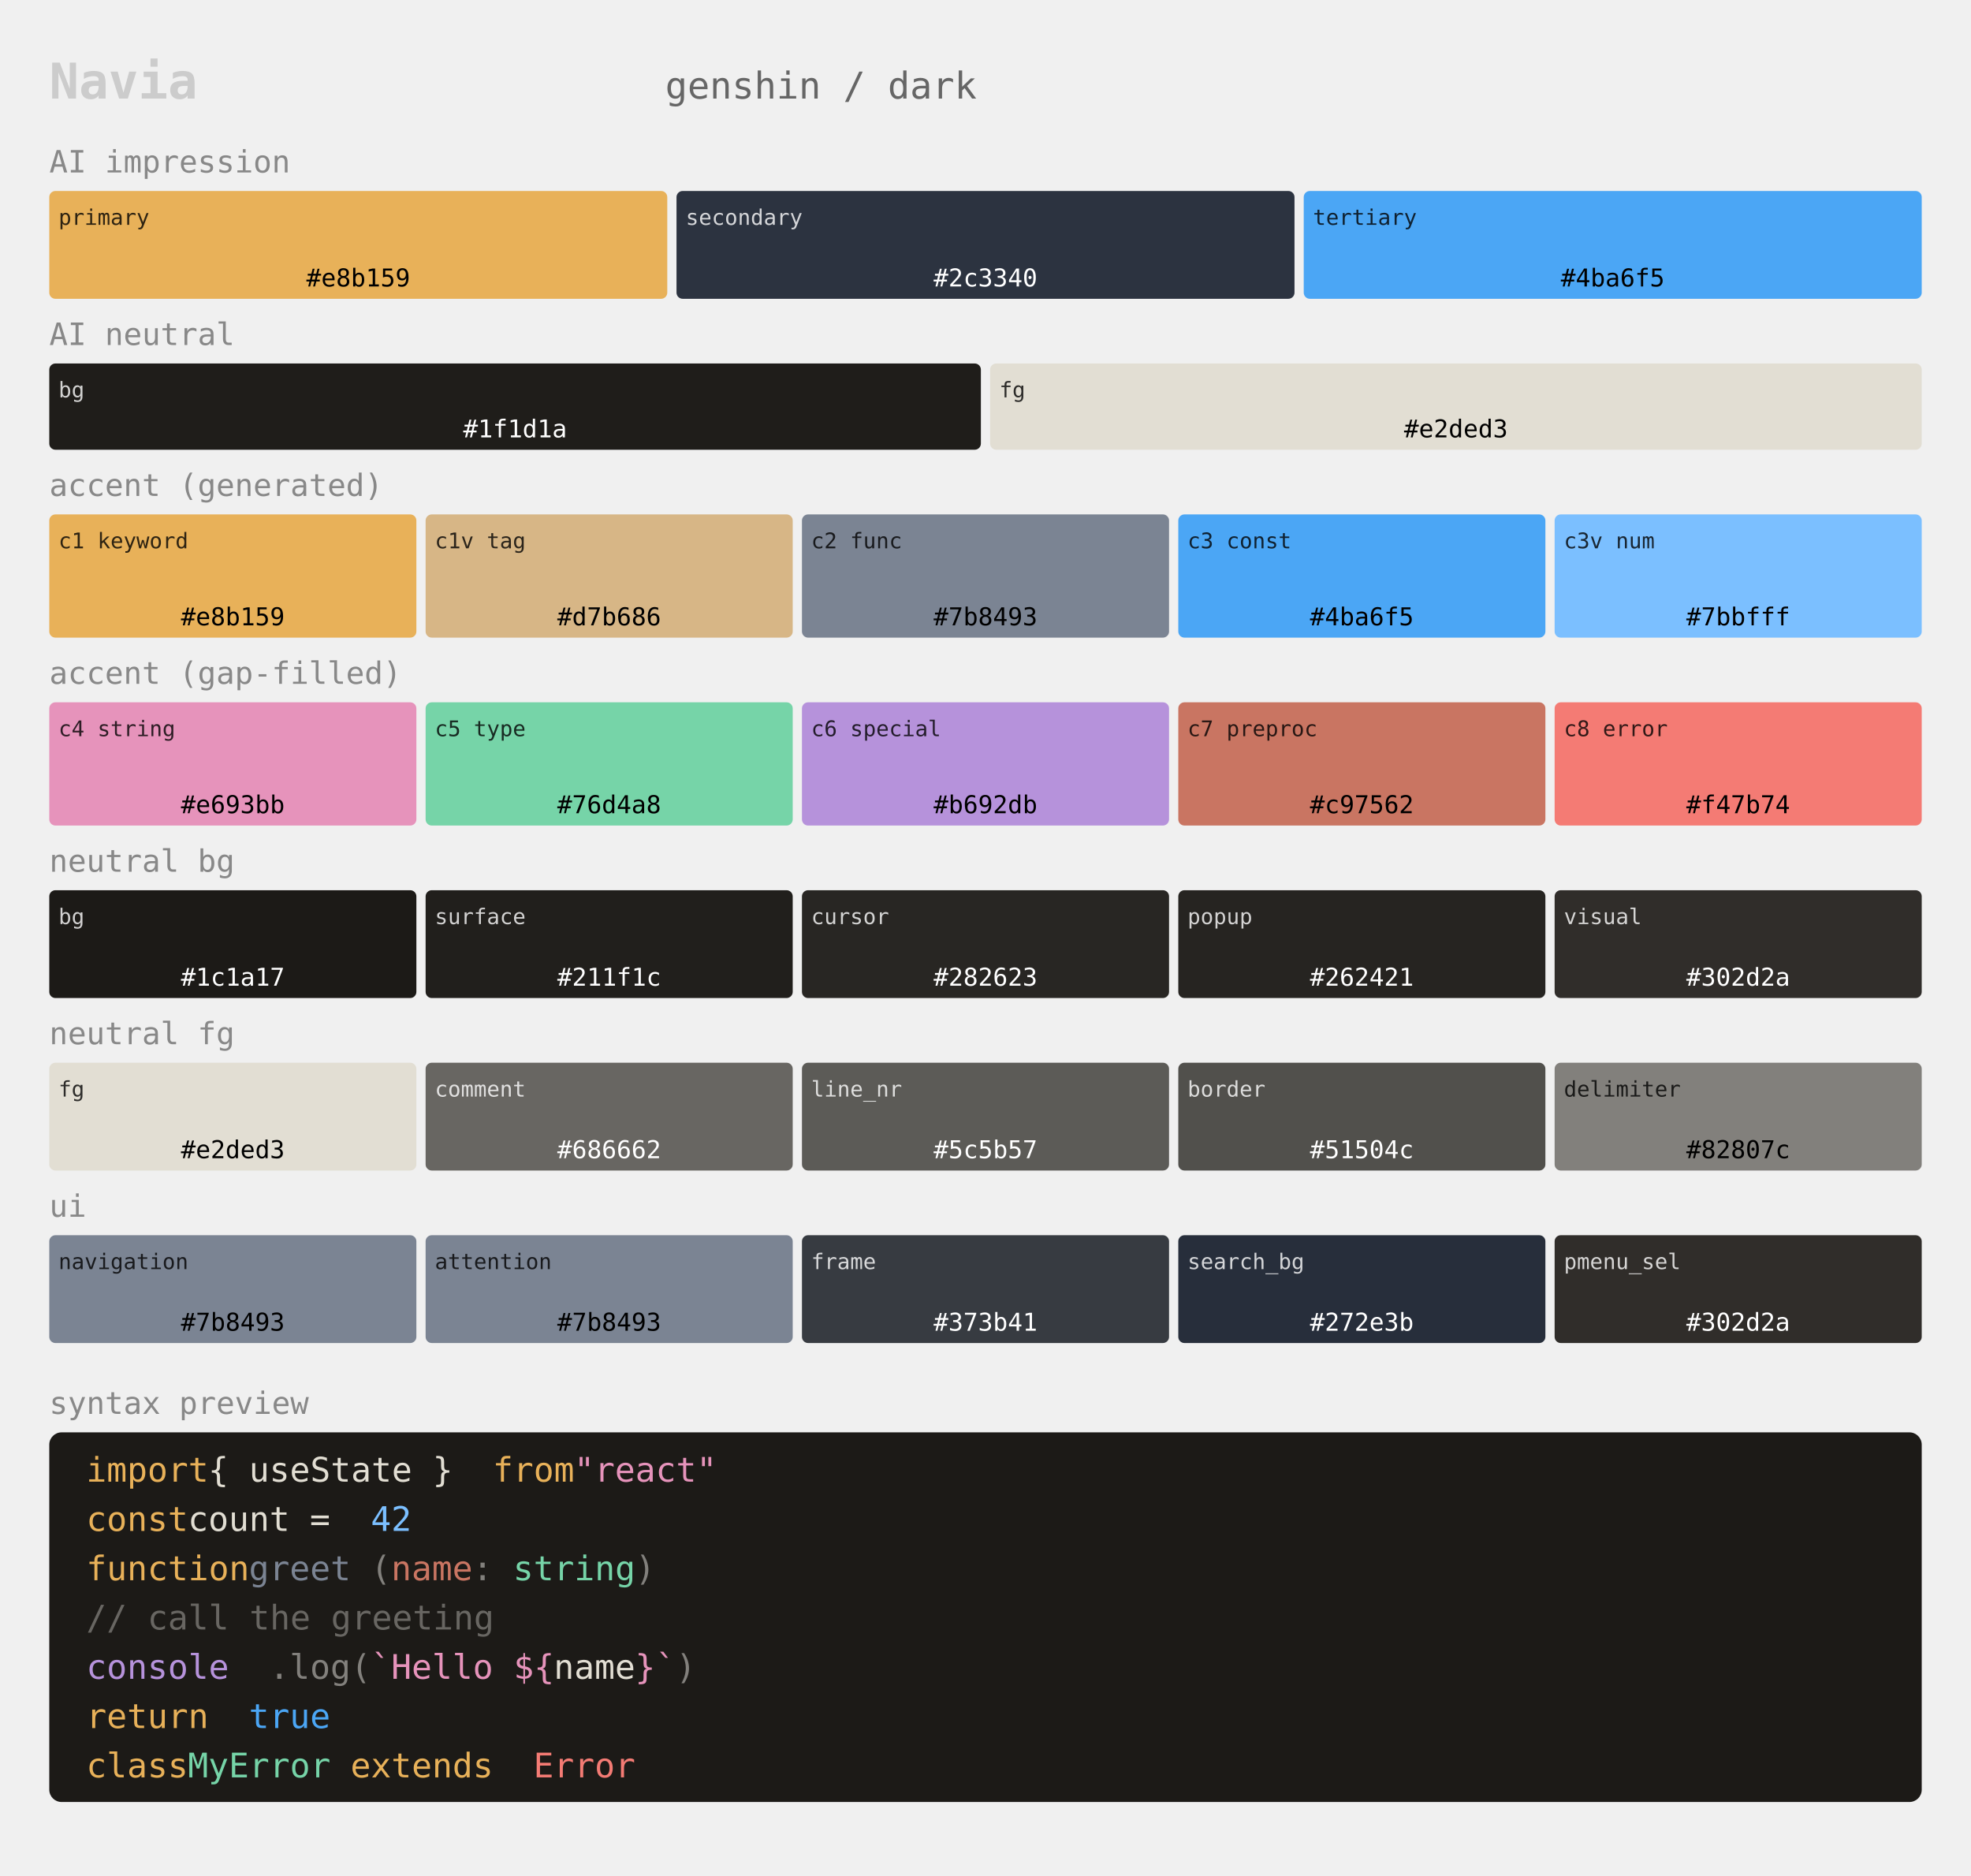
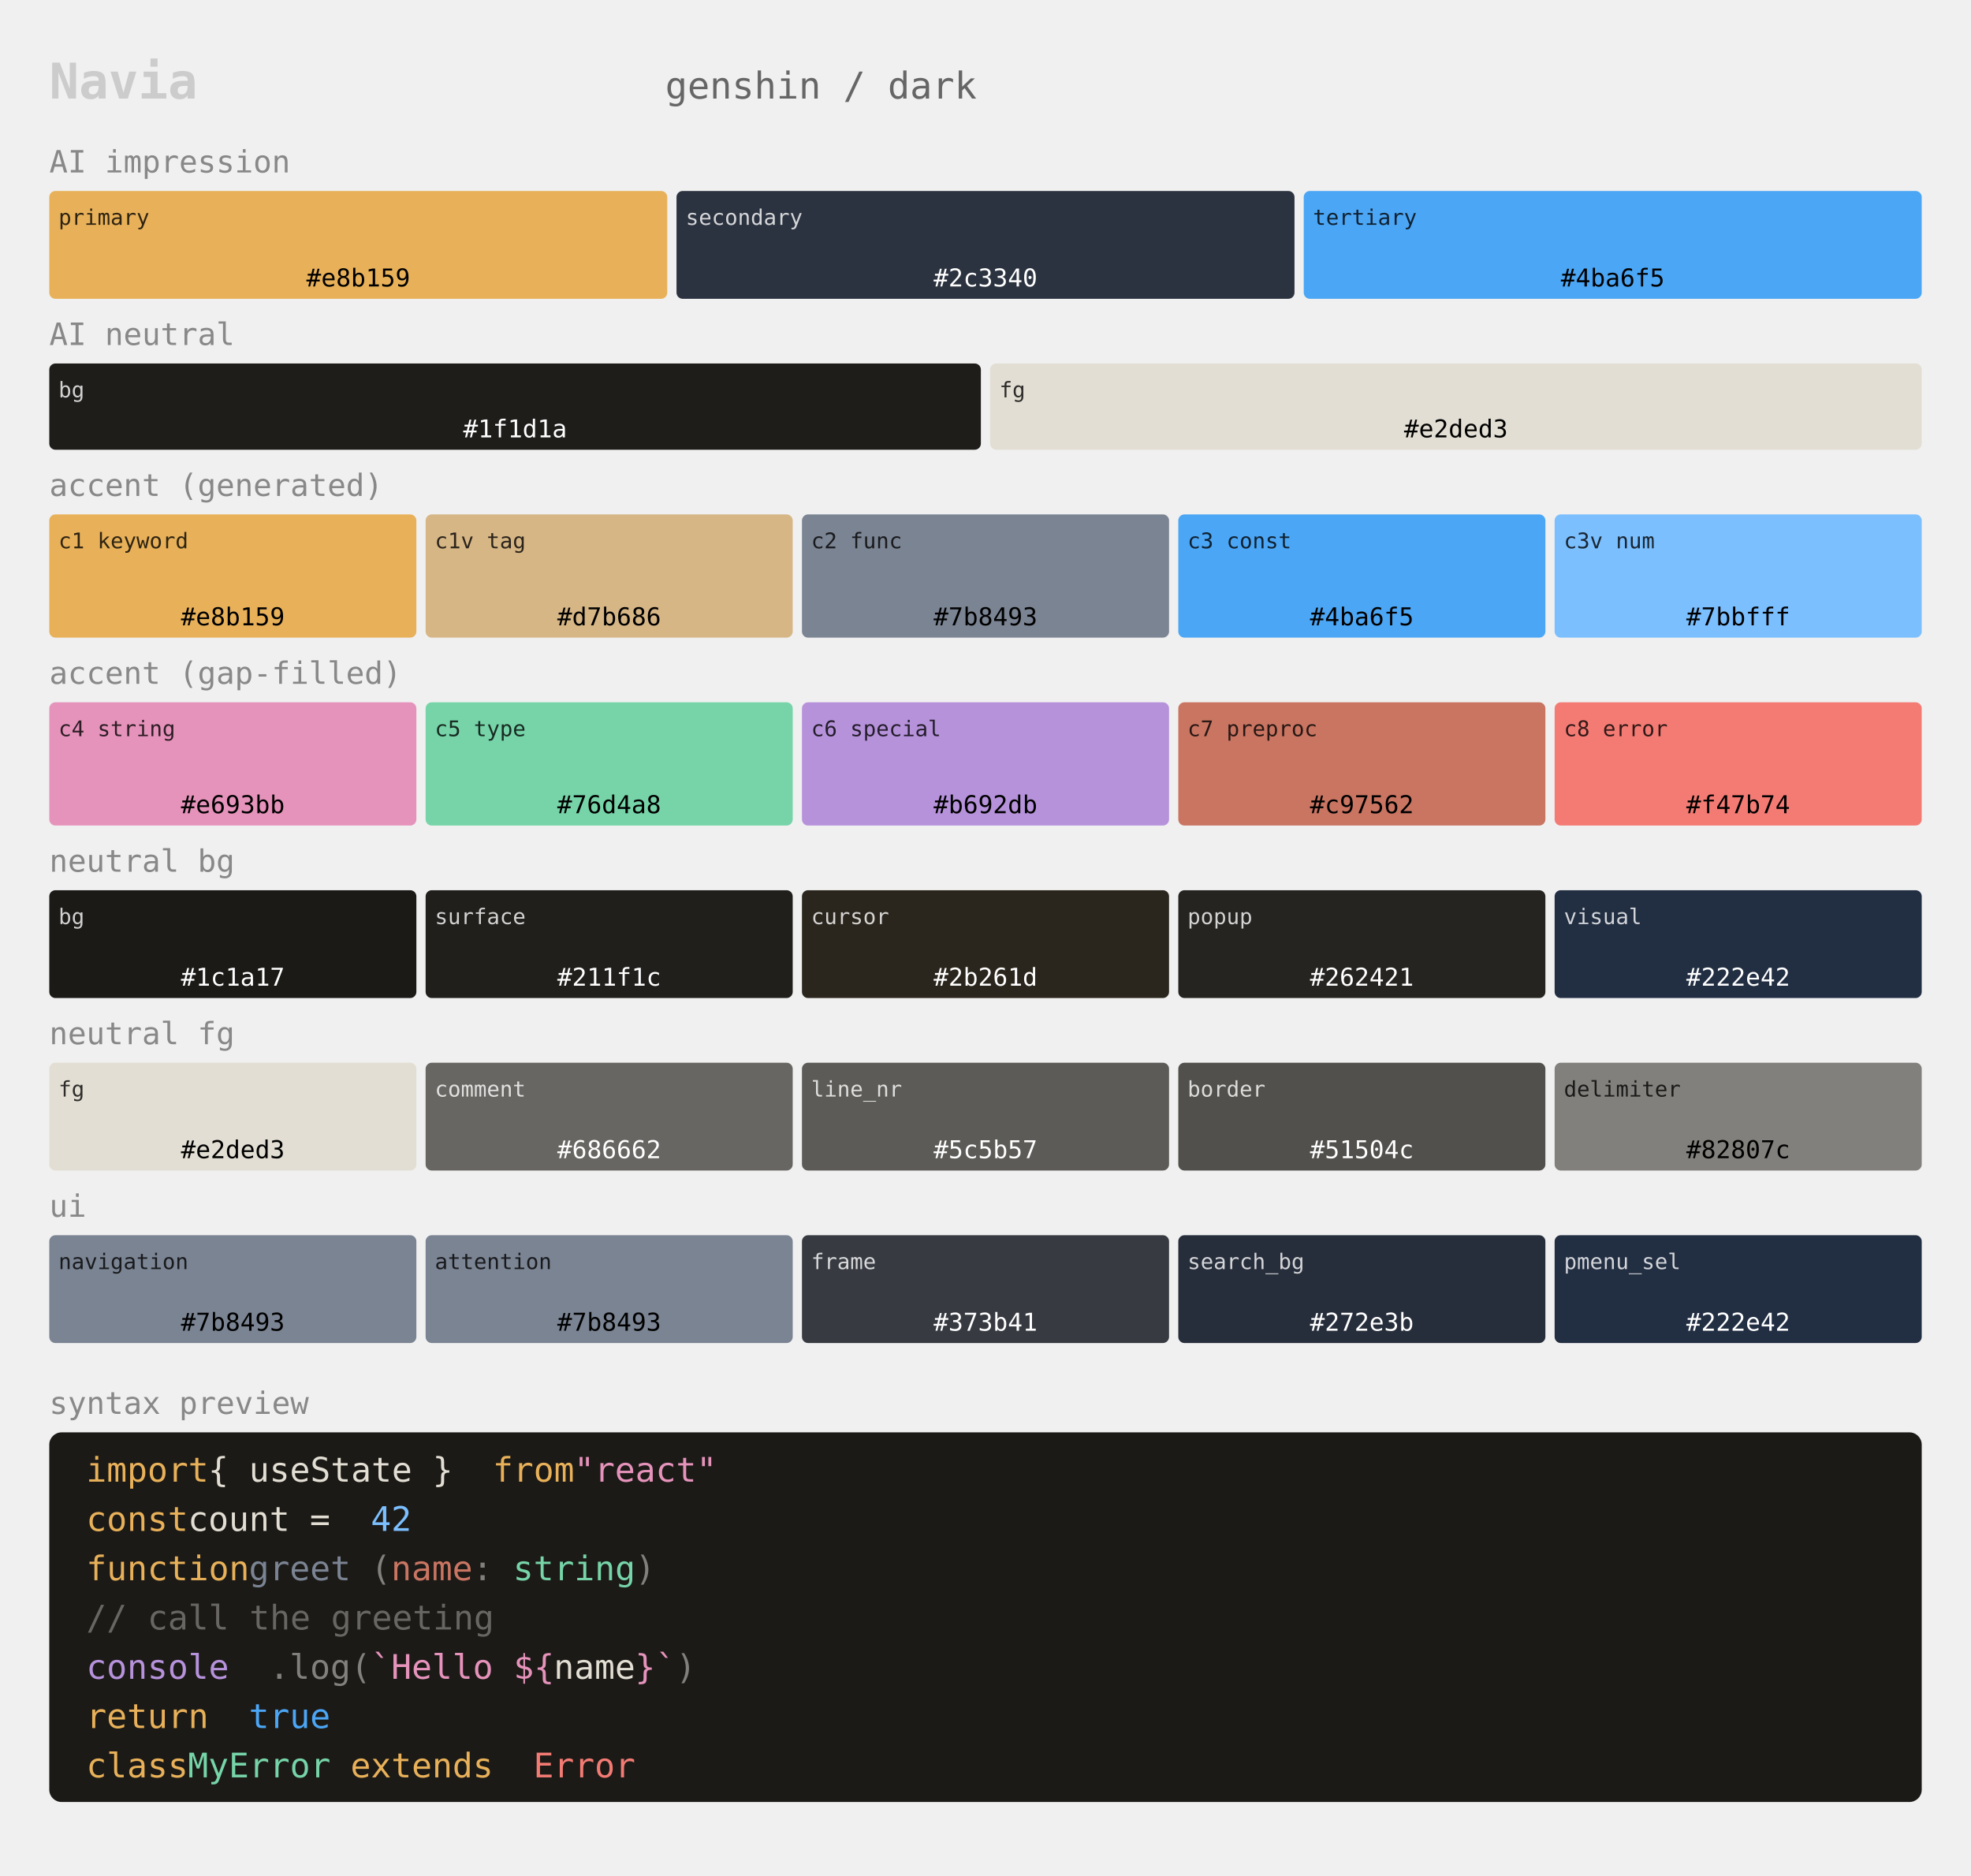
<svg xmlns="http://www.w3.org/2000/svg" width="640" height="609" style="background:#0a0a0a; font-family:ui-monospace,monospace;">
  <text x="16" y="32" fill="#ccc" font-size="16" font-weight="bold">Navia</text>
  <text x="216" y="32" fill="#666" font-size="12">genshin / dark</text>
  <text x="16" y="56" fill="#888" font-size="10">AI impression</text>
  <rect x="16" y="62" width="200.667" height="35" fill="#e8b159" rx="2" />
  <text x="19" y="73" fill="#000000" font-size="7" opacity="0.8">primary</text>
  <text x="116.333" y="93" fill="#000000" font-size="8" text-anchor="middle">#e8b159</text>
  <rect x="219.667" y="62" width="200.667" height="35" fill="#2c3340" rx="2" />
  <text x="222.667" y="73" fill="#ffffff" font-size="7" opacity="0.8">secondary</text>
  <text x="320" y="93" fill="#ffffff" font-size="8" text-anchor="middle">#2c3340</text>
  <rect x="423.333" y="62" width="200.667" height="35" fill="#4ba6f5" rx="2" />
  <text x="426.333" y="73" fill="#000000" font-size="7" opacity="0.8">tertiary</text>
  <text x="523.667" y="93" fill="#000000" font-size="8" text-anchor="middle">#4ba6f5</text>
  <text x="16" y="112" fill="#888" font-size="10">AI neutral</text>
  <rect x="16" y="118" width="302.5" height="28" fill="#1f1d1a" rx="2" />
  <text x="19" y="129" fill="#ffffff" font-size="7" opacity="0.8">bg</text>
  <text x="167.25" y="142" fill="#ffffff" font-size="8" text-anchor="middle">#1f1d1a</text>
  <rect x="321.5" y="118" width="302.5" height="28" fill="#e2ded3" rx="2" />
  <text x="324.5" y="129" fill="#000000" font-size="7" opacity="0.8">fg</text>
  <text x="472.75" y="142" fill="#000000" font-size="8" text-anchor="middle">#e2ded3</text>
  <text x="16" y="161" fill="#888" font-size="10">accent (generated)</text>
  <rect x="16" y="167" width="119.2" height="40" fill="#e8b159" rx="2" />
  <text x="19" y="178" fill="#000000" font-size="7" opacity="0.8">c1 keyword</text>
  <text x="75.6" y="203" fill="#000000" font-size="8" text-anchor="middle">#e8b159</text>
  <rect x="138.2" y="167" width="119.2" height="40" fill="#d7b686" rx="2" />
  <text x="141.2" y="178" fill="#000000" font-size="7" opacity="0.8">c1v tag</text>
  <text x="197.8" y="203" fill="#000000" font-size="8" text-anchor="middle">#d7b686</text>
  <rect x="260.4" y="167" width="119.2" height="40" fill="#7b8493" rx="2" />
  <text x="263.4" y="178" fill="#000000" font-size="7" opacity="0.8">c2 func</text>
  <text x="320" y="203" fill="#000000" font-size="8" text-anchor="middle">#7b8493</text>
  <rect x="382.6" y="167" width="119.2" height="40" fill="#4ba6f5" rx="2" />
  <text x="385.6" y="178" fill="#000000" font-size="7" opacity="0.8">c3 const</text>
  <text x="442.2" y="203" fill="#000000" font-size="8" text-anchor="middle">#4ba6f5</text>
  <rect x="504.8" y="167" width="119.2" height="40" fill="#7bbfff" rx="2" />
  <text x="507.8" y="178" fill="#000000" font-size="7" opacity="0.8">c3v num</text>
  <text x="564.4" y="203" fill="#000000" font-size="8" text-anchor="middle">#7bbfff</text>
  <text x="16" y="222" fill="#888" font-size="10">accent (gap-filled)</text>
  <rect x="16" y="228" width="119.2" height="40" fill="#e693bb" rx="2" />
  <text x="19" y="239" fill="#000000" font-size="7" opacity="0.8">c4 string</text>
  <text x="75.6" y="264" fill="#000000" font-size="8" text-anchor="middle">#e693bb</text>
  <rect x="138.2" y="228" width="119.2" height="40" fill="#76d4a8" rx="2" />
  <text x="141.2" y="239" fill="#000000" font-size="7" opacity="0.8">c5 type</text>
  <text x="197.8" y="264" fill="#000000" font-size="8" text-anchor="middle">#76d4a8</text>
  <rect x="260.4" y="228" width="119.2" height="40" fill="#b692db" rx="2" />
  <text x="263.4" y="239" fill="#000000" font-size="7" opacity="0.8">c6 special</text>
  <text x="320" y="264" fill="#000000" font-size="8" text-anchor="middle">#b692db</text>
  <rect x="382.6" y="228" width="119.2" height="40" fill="#c97562" rx="2" />
  <text x="385.6" y="239" fill="#000000" font-size="7" opacity="0.8">c7 preproc</text>
  <text x="442.2" y="264" fill="#000000" font-size="8" text-anchor="middle">#c97562</text>
  <rect x="504.8" y="228" width="119.2" height="40" fill="#f47b74" rx="2" />
  <text x="507.8" y="239" fill="#000000" font-size="7" opacity="0.8">c8 error</text>
  <text x="564.4" y="264" fill="#000000" font-size="8" text-anchor="middle">#f47b74</text>
  <text x="16" y="283" fill="#888" font-size="10">neutral bg</text>
  <rect x="16" y="289" width="119.2" height="35" fill="#1c1a17" rx="2" />
  <text x="19" y="300" fill="#ffffff" font-size="7" opacity="0.8">bg</text>
  <text x="75.6" y="320" fill="#ffffff" font-size="8" text-anchor="middle">#1c1a17</text>
  <rect x="138.2" y="289" width="119.2" height="35" fill="#211f1c" rx="2" />
  <text x="141.2" y="300" fill="#ffffff" font-size="7" opacity="0.8">surface</text>
  <text x="197.8" y="320" fill="#ffffff" font-size="8" text-anchor="middle">#211f1c</text>
-   <rect x="260.4" y="289" width="119.2" height="35" fill="#282623" rx="2" />
+   <rect x="260.4" y="289" width="119.2" height="35" fill="#2b261d" rx="2" />
  <text x="263.4" y="300" fill="#ffffff" font-size="7" opacity="0.8">cursor</text>
-   <text x="320" y="320" fill="#ffffff" font-size="8" text-anchor="middle">#282623</text>
+   <text x="320" y="320" fill="#ffffff" font-size="8" text-anchor="middle">#2b261d</text>
  <rect x="382.6" y="289" width="119.2" height="35" fill="#262421" rx="2" />
  <text x="385.6" y="300" fill="#ffffff" font-size="7" opacity="0.8">popup</text>
  <text x="442.2" y="320" fill="#ffffff" font-size="8" text-anchor="middle">#262421</text>
-   <rect x="504.8" y="289" width="119.2" height="35" fill="#302d2a" rx="2" />
+   <rect x="504.8" y="289" width="119.2" height="35" fill="#222e42" rx="2" />
  <text x="507.8" y="300" fill="#ffffff" font-size="7" opacity="0.8">visual</text>
-   <text x="564.4" y="320" fill="#ffffff" font-size="8" text-anchor="middle">#302d2a</text>
+   <text x="564.4" y="320" fill="#ffffff" font-size="8" text-anchor="middle">#222e42</text>
  <text x="16" y="339" fill="#888" font-size="10">neutral fg</text>
  <rect x="16" y="345" width="119.2" height="35" fill="#e2ded3" rx="2" />
  <text x="19" y="356" fill="#000000" font-size="7" opacity="0.8">fg</text>
  <text x="75.6" y="376" fill="#000000" font-size="8" text-anchor="middle">#e2ded3</text>
  <rect x="138.2" y="345" width="119.2" height="35" fill="#686662" rx="2" />
  <text x="141.2" y="356" fill="#ffffff" font-size="7" opacity="0.8">comment</text>
  <text x="197.8" y="376" fill="#ffffff" font-size="8" text-anchor="middle">#686662</text>
  <rect x="260.4" y="345" width="119.2" height="35" fill="#5c5b57" rx="2" />
  <text x="263.4" y="356" fill="#ffffff" font-size="7" opacity="0.8">line_nr</text>
  <text x="320" y="376" fill="#ffffff" font-size="8" text-anchor="middle">#5c5b57</text>
  <rect x="382.6" y="345" width="119.2" height="35" fill="#51504c" rx="2" />
  <text x="385.6" y="356" fill="#ffffff" font-size="7" opacity="0.8">border</text>
  <text x="442.2" y="376" fill="#ffffff" font-size="8" text-anchor="middle">#51504c</text>
  <rect x="504.8" y="345" width="119.2" height="35" fill="#82807c" rx="2" />
  <text x="507.8" y="356" fill="#000000" font-size="7" opacity="0.8">delimiter</text>
  <text x="564.4" y="376" fill="#000000" font-size="8" text-anchor="middle">#82807c</text>
  <text x="16" y="395" fill="#888" font-size="10">ui</text>
  <rect x="16" y="401" width="119.2" height="35" fill="#7b8493" rx="2" />
  <text x="19" y="412" fill="#000000" font-size="7" opacity="0.8">navigation</text>
  <text x="75.6" y="432" fill="#000000" font-size="8" text-anchor="middle">#7b8493</text>
  <rect x="138.2" y="401" width="119.2" height="35" fill="#7b8493" rx="2" />
  <text x="141.2" y="412" fill="#000000" font-size="7" opacity="0.8">attention</text>
  <text x="197.8" y="432" fill="#000000" font-size="8" text-anchor="middle">#7b8493</text>
  <rect x="260.4" y="401" width="119.2" height="35" fill="#373b41" rx="2" />
  <text x="263.4" y="412" fill="#ffffff" font-size="7" opacity="0.8">frame</text>
  <text x="320" y="432" fill="#ffffff" font-size="8" text-anchor="middle">#373b41</text>
  <rect x="382.6" y="401" width="119.2" height="35" fill="#272e3b" rx="2" />
  <text x="385.6" y="412" fill="#ffffff" font-size="7" opacity="0.8">search_bg</text>
  <text x="442.2" y="432" fill="#ffffff" font-size="8" text-anchor="middle">#272e3b</text>
-   <rect x="504.8" y="401" width="119.2" height="35" fill="#302d2a" rx="2" />
+   <rect x="504.8" y="401" width="119.2" height="35" fill="#222e42" rx="2" />
  <text x="507.8" y="412" fill="#ffffff" font-size="7" opacity="0.8">pmenu_sel</text>
-   <text x="564.4" y="432" fill="#ffffff" font-size="8" text-anchor="middle">#302d2a</text>
+   <text x="564.4" y="432" fill="#ffffff" font-size="8" text-anchor="middle">#222e42</text>
  <text x="16" y="459" fill="#888" font-size="10">syntax preview</text>
  <rect x="16" y="465" width="608" height="120" fill="#1c1a17" rx="4" />
  <text x="28" y="481" fill="#e8b159" font-size="11" font-family="monospace">import</text>
  <text x="67.6" y="481" fill="#e2ded3" font-size="11" font-family="monospace"> { useState } </text>
  <text x="160" y="481" fill="#e8b159" font-size="11" font-family="monospace">from</text>
  <text x="186.4" y="481" fill="#e693bb" font-size="11" font-family="monospace"> "react"</text>
  <text x="28" y="497" fill="#e8b159" font-size="11" font-family="monospace">const</text>
  <text x="61" y="497" fill="#e2ded3" font-size="11" font-family="monospace"> count</text>
  <text x="100.6" y="497" fill="#e2ded3" font-size="11" font-family="monospace"> = </text>
  <text x="120.4" y="497" fill="#7bbfff" font-size="11" font-family="monospace">42</text>
  <text x="28" y="513" fill="#e8b159" font-size="11" font-family="monospace">function</text>
  <text x="80.8" y="513" fill="#7b8493" font-size="11" font-family="monospace"> greet</text>
  <text x="120.4" y="513" fill="#82807c" font-size="11" font-family="monospace">(</text>
  <text x="127" y="513" fill="#c97562" font-size="11" font-family="monospace">name</text>
  <text x="153.4" y="513" fill="#82807c" font-size="11" font-family="monospace">: </text>
  <text x="166.6" y="513" fill="#76d4a8" font-size="11" font-family="monospace">string</text>
  <text x="206.2" y="513" fill="#82807c" font-size="11" font-family="monospace">)</text>
  <text x="28" y="529" fill="#686662" font-size="11" font-family="monospace">  // call the greeting</text>
  <text x="28" y="545" fill="#b692db" font-size="11" font-family="monospace">  console</text>
  <text x="87.4" y="545" fill="#82807c" font-size="11" font-family="monospace">.log(</text>
  <text x="120.4" y="545" fill="#e693bb" font-size="11" font-family="monospace">`Hello ${</text>
  <text x="179.8" y="545" fill="#e2ded3" font-size="11" font-family="monospace">name</text>
  <text x="206.2" y="545" fill="#e693bb" font-size="11" font-family="monospace">}`</text>
  <text x="219.4" y="545" fill="#82807c" font-size="11" font-family="monospace">)</text>
  <text x="28" y="561" fill="#e8b159" font-size="11" font-family="monospace">  return</text>
  <text x="80.8" y="561" fill="#4ba6f5" font-size="11" font-family="monospace"> true</text>
  <text x="28" y="577" fill="#e8b159" font-size="11" font-family="monospace">class</text>
  <text x="61" y="577" fill="#76d4a8" font-size="11" font-family="monospace"> MyError</text>
  <text x="113.8" y="577" fill="#e8b159" font-size="11" font-family="monospace"> extends </text>
  <text x="173.2" y="577" fill="#f47b74" font-size="11" font-family="monospace">Error</text>
</svg>
